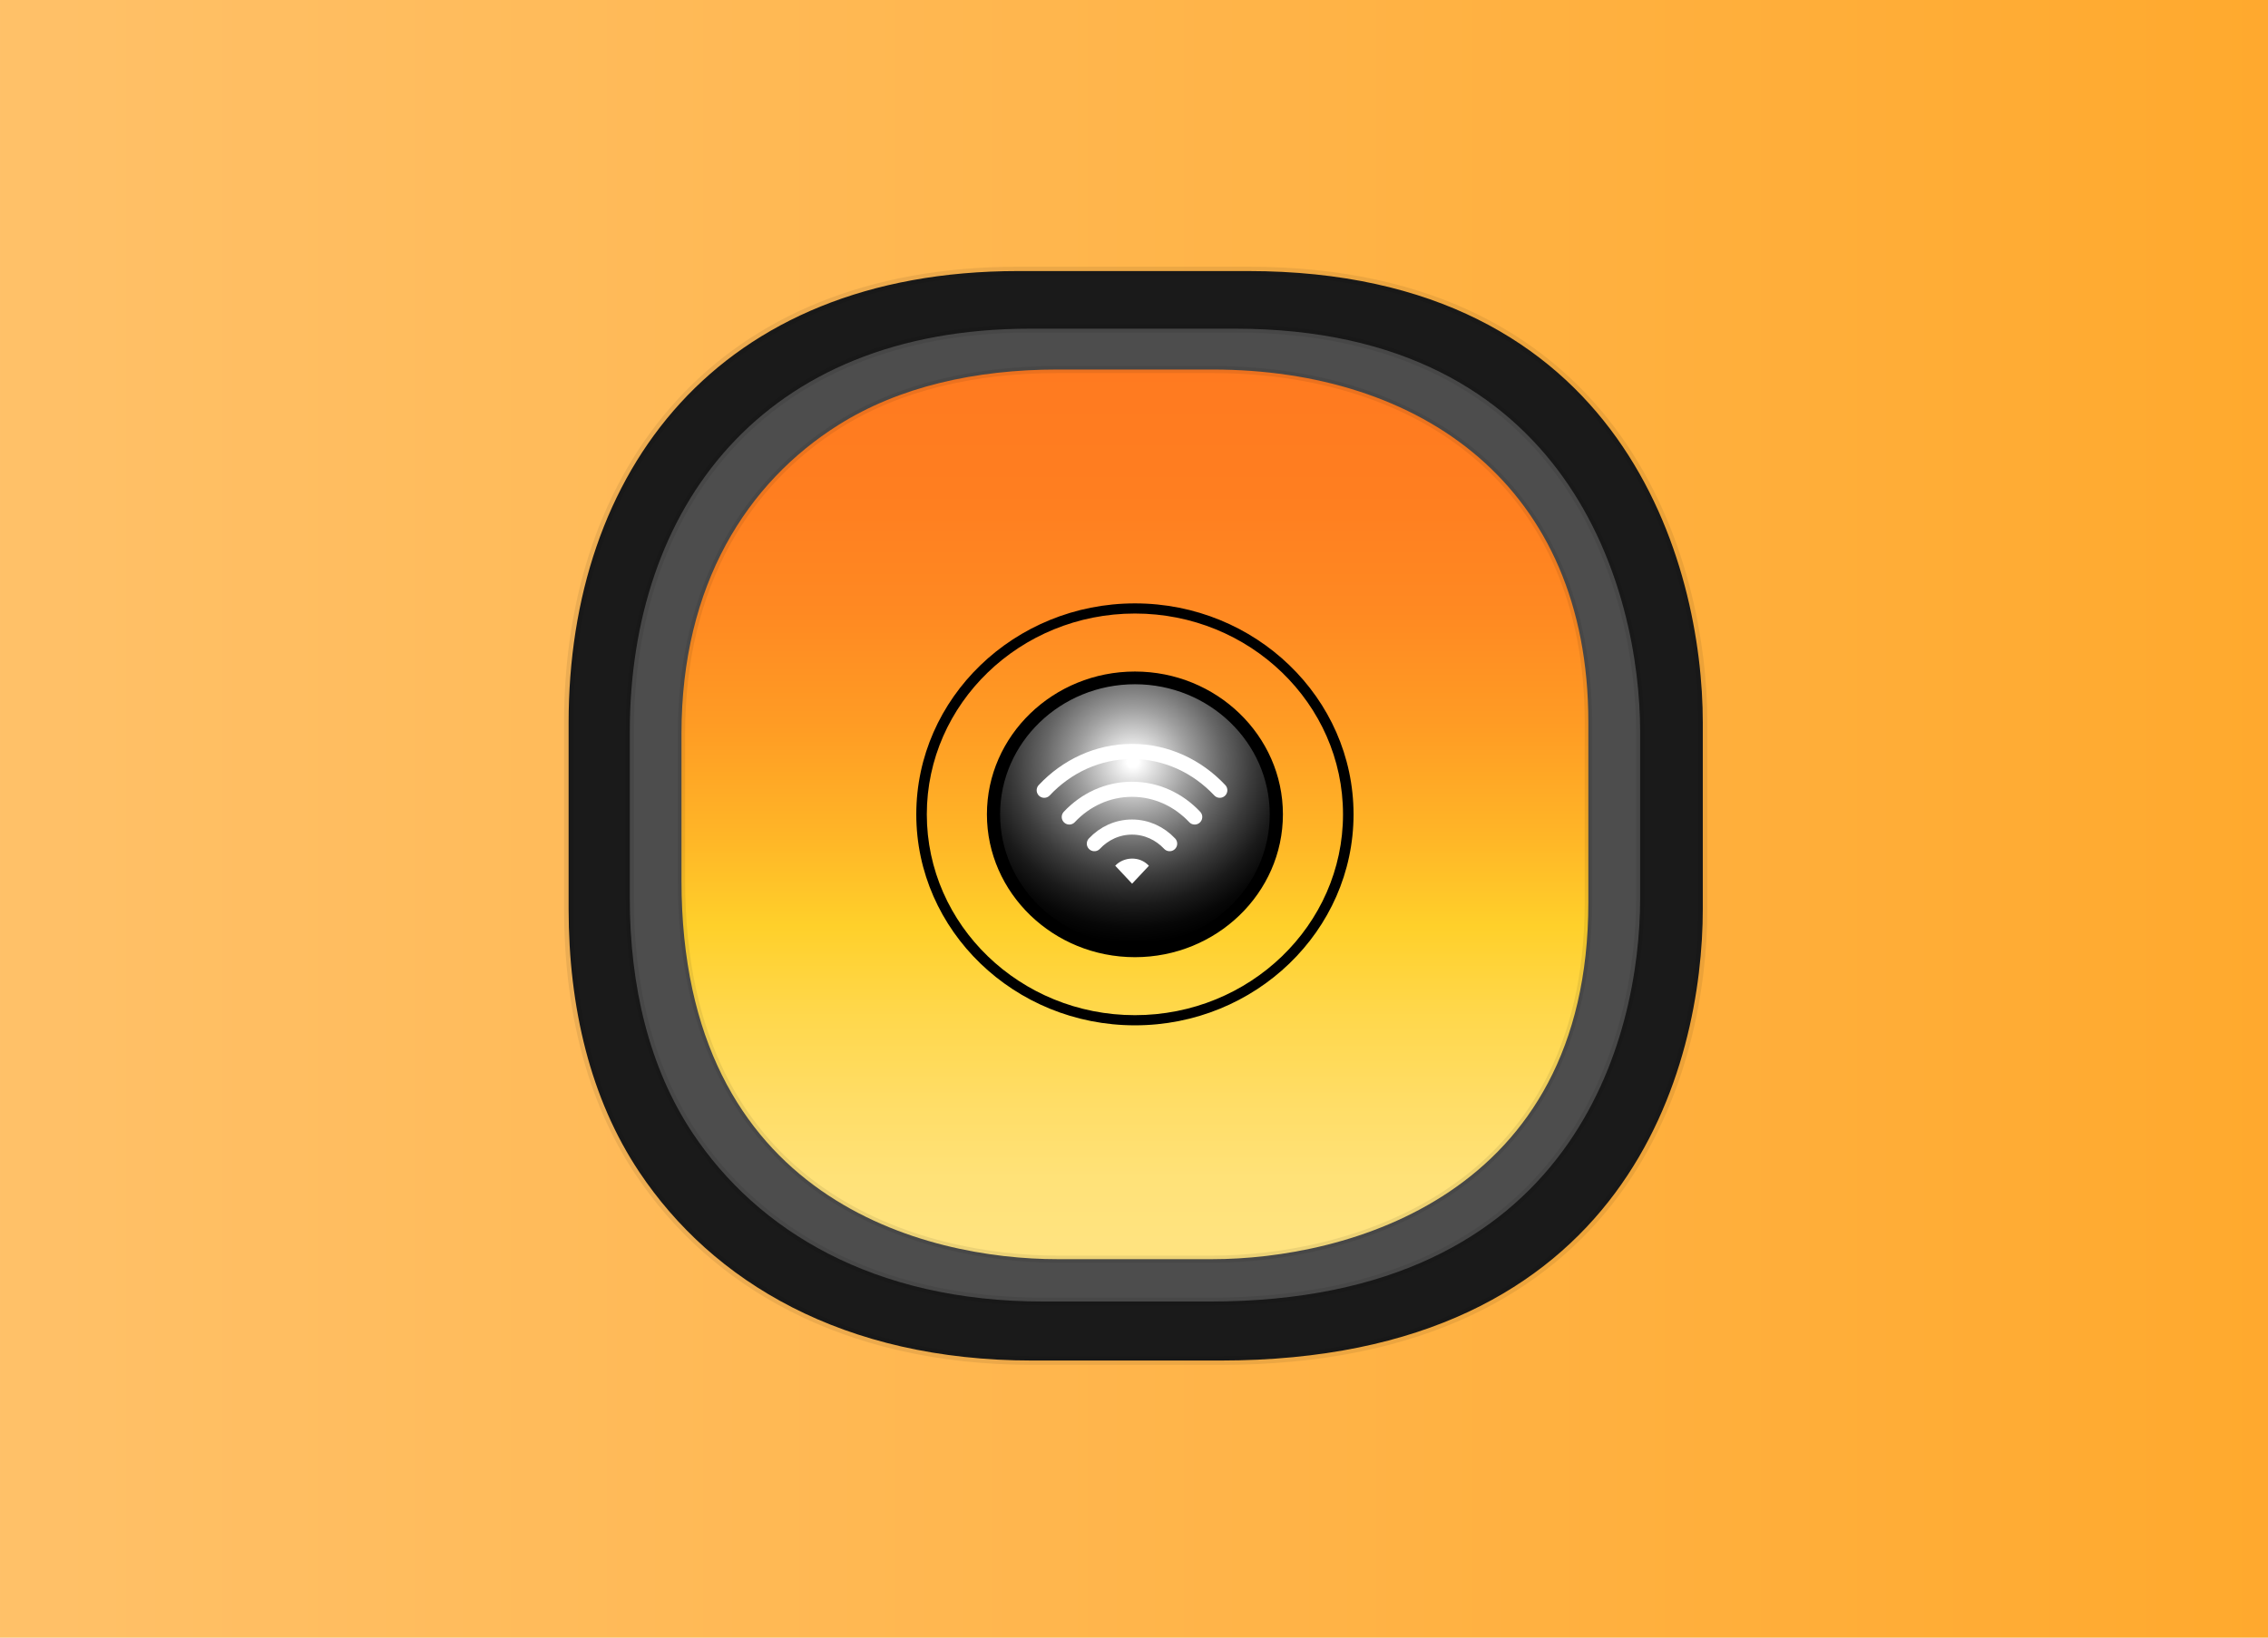
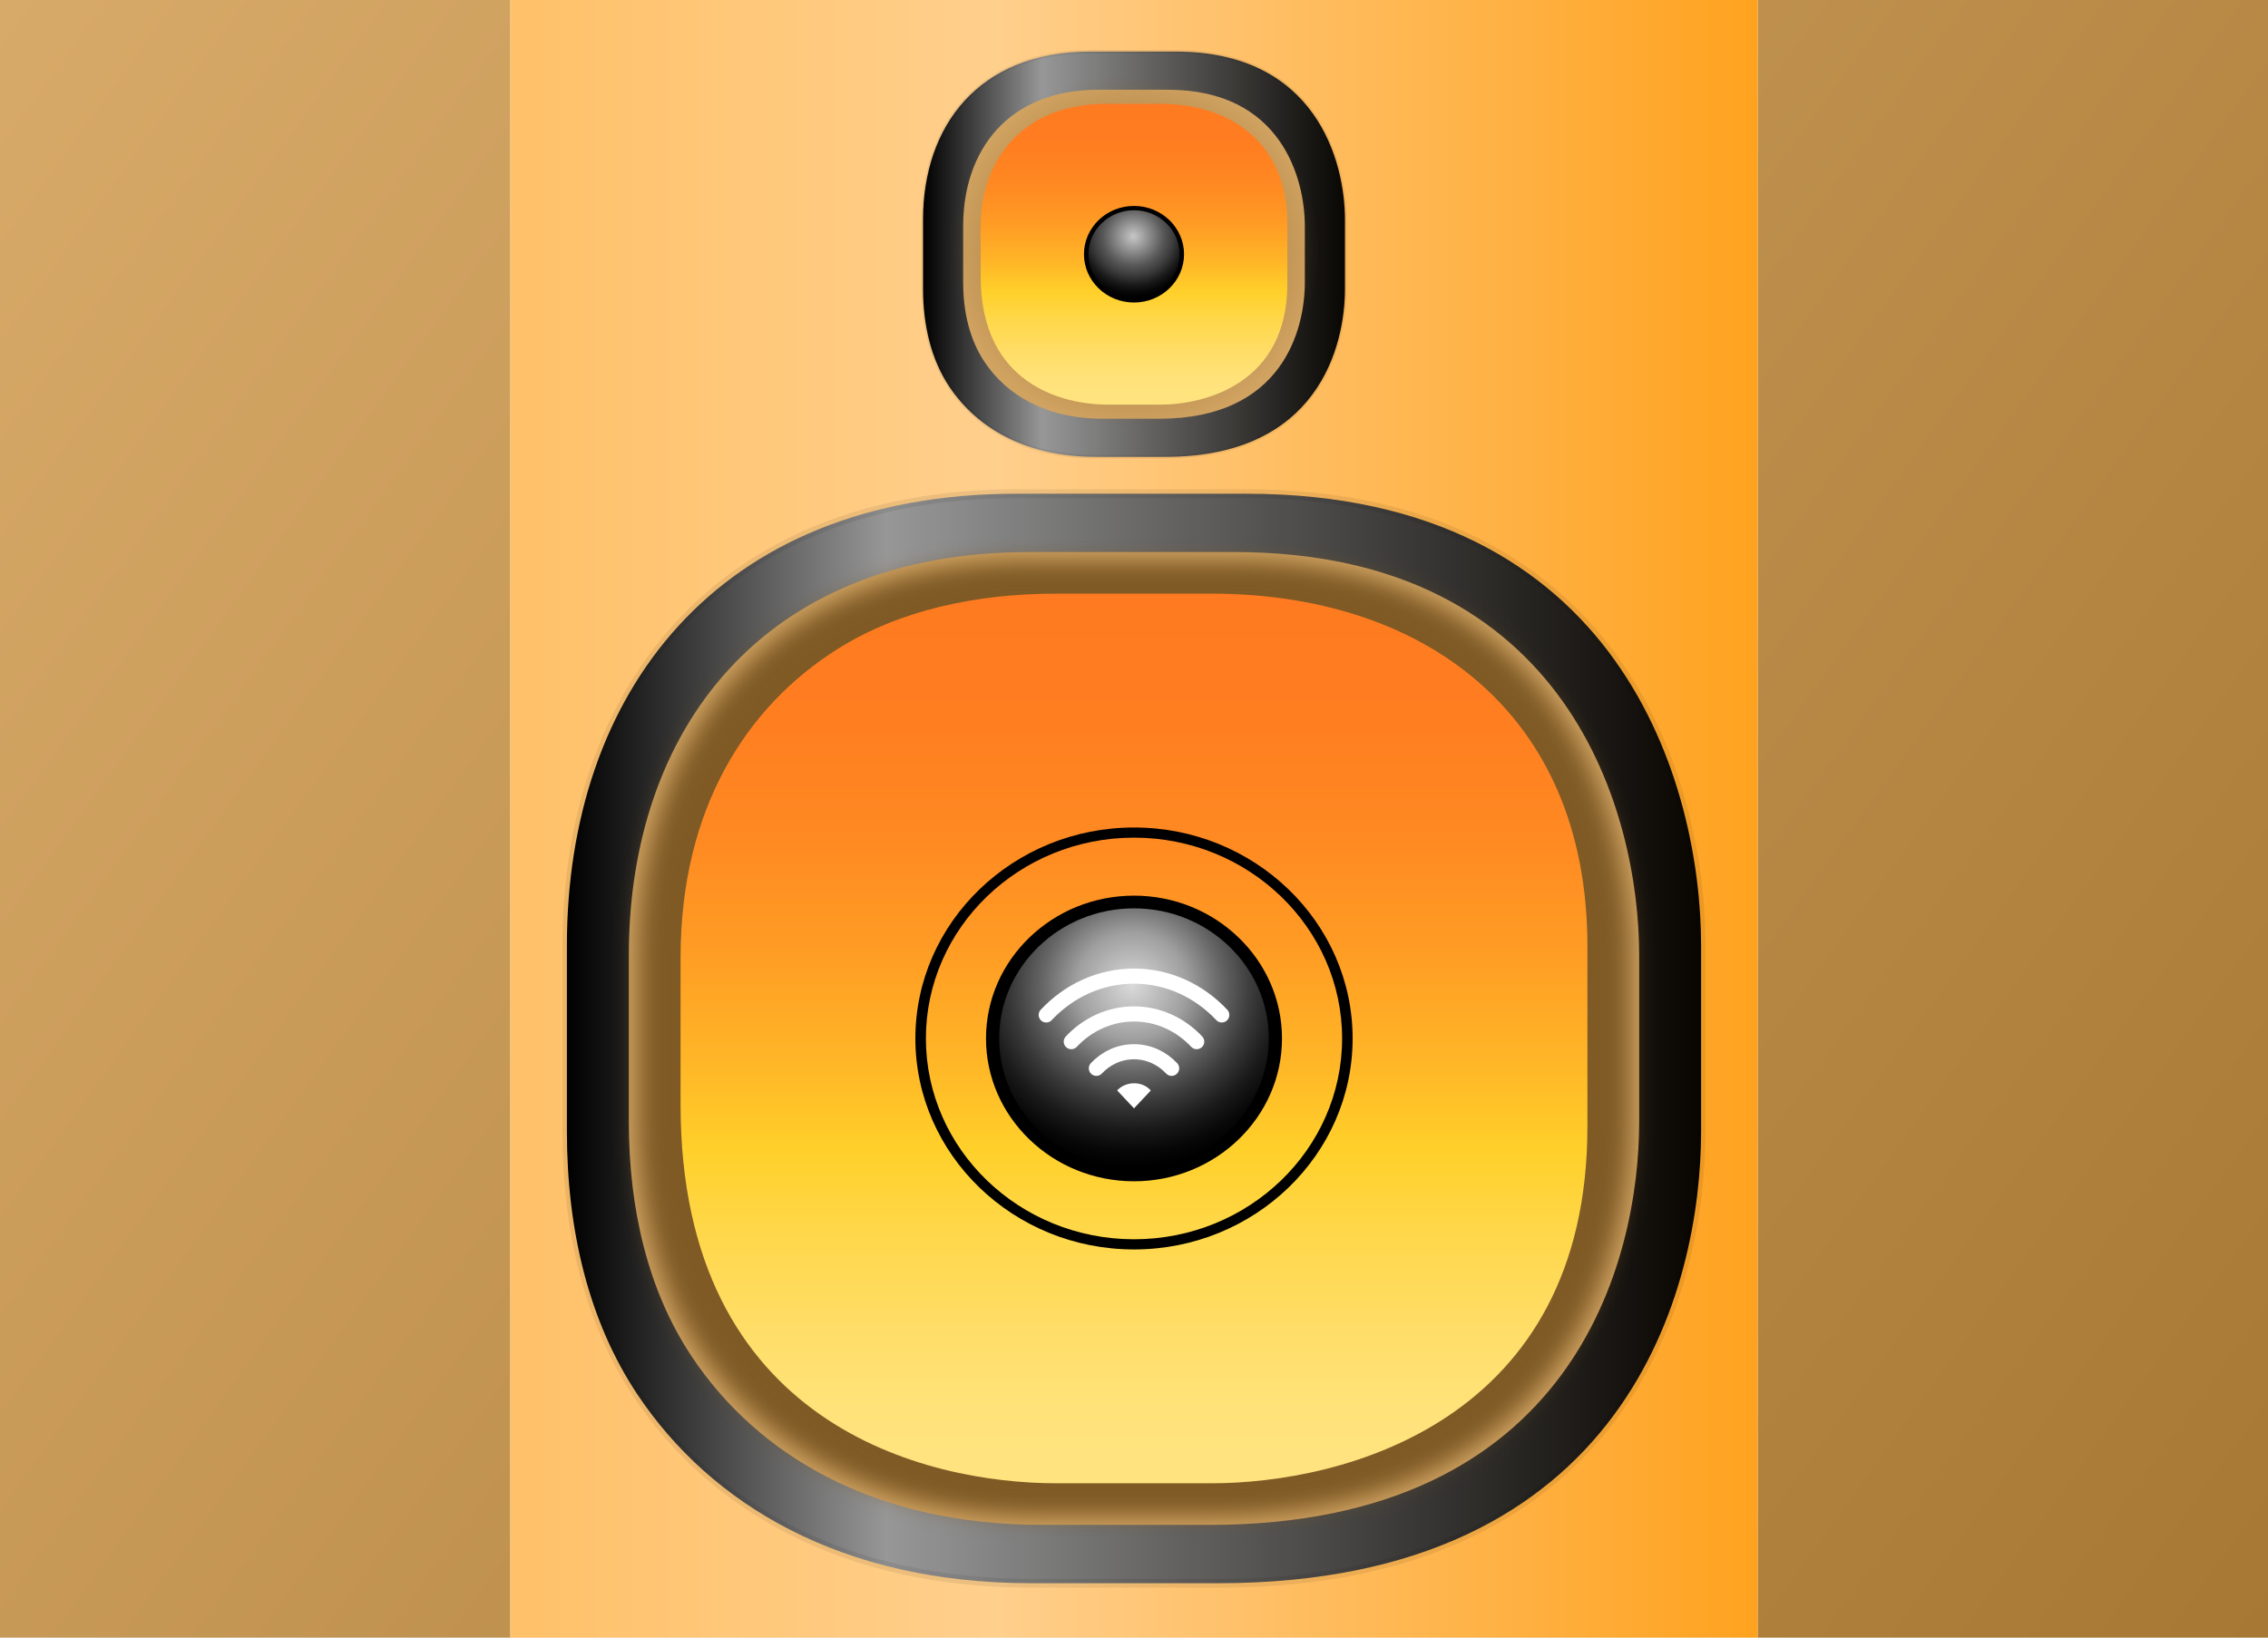
- <svg xmlns="http://www.w3.org/2000/svg" width="324px" height="234px" viewBox="0 0 324 234" version="1.1">
-   <defs>
+ <svg xmlns="http://www.w3.org/2000/svg" xmlns:xlink="http://www.w3.org/1999/xlink" width="324px" height="234px" viewBox="0 0 324 234" version="1.1" id="svg76">
+   <defs id="defs49">
+     <radialGradient gradientTransform="matrix(26.8165,0,0,25.88528,161.7063,139.4928)" r="1" fy="0" fx="0" cy="0" cx="0" gradientUnits="userSpaceOnUse" id="radialGradient1029">
+       <stop id="stop1015" style="stop-color:#c7c7c7;stop-opacity:1" offset="0" />
+       <stop id="stop1017" style="stop-color:#828282;stop-opacity:1" offset="0.295" />
+       <stop id="stop1019" style="stop-color:#585858;stop-opacity:1" offset="0.476" />
+       <stop id="stop1021" style="stop-color:rgb(22.745%,22.745%,22.745%);stop-opacity:1;" offset="0.642" />
+       <stop id="stop1023" style="stop-color:rgb(10.196%,10.196%,10.196%);stop-opacity:1;" offset="0.79" />
+       <stop id="stop1025" style="stop-color:rgb(2.745%,2.745%,2.745%);stop-opacity:1;" offset="0.914" />
+       <stop id="stop1027" style="stop-color:rgb(0%,0%,0%);stop-opacity:1;" offset="1" />
+     </radialGradient>
+     <linearGradient id="linearGradient995">
+       <stop style="stop-color:#7f5a25;stop-opacity:1;" offset="0" id="stop991" />
+       <stop style="stop-color:#7f5a25;stop-opacity:0;" offset="1" id="stop993" />
+     </linearGradient>
+     <linearGradient id="linearGradient966">
+       <stop style="stop-color:#a77833;stop-opacity:1" offset="0" id="stop962" />
+       <stop style="stop-color:#d8aa69;stop-opacity:1" offset="1" id="stop964" />
+     </linearGradient>
+     <linearGradient id="linearGradient892">
+       <stop style="stop-color:#000000;stop-opacity:1;" offset="0" id="stop888" />
+       <stop id="stop896" offset="0.282" style="stop-color:#979797;stop-opacity:1" />
+       <stop style="stop-color:#000000;stop-opacity:0.964" offset="1" id="stop890" />
+     </linearGradient>
+     <linearGradient id="linearGradient872">
+       <stop style="stop-color:#ffc169;stop-opacity:1;" offset="0" id="stop868" />
+       <stop id="stop876" offset="0.39" style="stop-color:#ffcf8c;stop-opacity:1" />
+       <stop style="stop-color:#ffa21f;stop-opacity:1" offset="1" id="stop870" />
+     </linearGradient>
+     <radialGradient gradientTransform="matrix(26.8165,0,0,25.88528,161.8371,108.8561)" r="1" fy="0" fx="0" cy="0" cx="0" gradientUnits="userSpaceOnUse" id="radialGradient1657">
+       <stop id="stop1643" style="stop-color:#353535;stop-opacity:1" offset="0" />
+       <stop id="stop1645" style="stop-color:rgb(62.353%,62.353%,62.353%);stop-opacity:1;" offset="0.295" />
+       <stop id="stop1647" style="stop-color:rgb(40%,40%,40%);stop-opacity:1;" offset="0.476" />
+       <stop id="stop1655" style="stop-color:rgb(0%,0%,0%);stop-opacity:1;" offset="1" />
+     </radialGradient>
+     <linearGradient gradientTransform="matrix(1.8,0,0,1.8,0,0)" y2="64.762" x2="181.728" y1="64.762" x1="-1.455" gradientUnits="userSpaceOnUse" id="linearGradient933">
+       <stop id="stop929" style="stop-color:#a47a3c;stop-opacity:1" offset="0" />
+       <stop id="stop931" style="stop-color:#c08939;stop-opacity:1" offset="1" />
+     </linearGradient>
    <linearGradient id="linear0" gradientUnits="userSpaceOnUse" x1="-1.455" y1="64.762" x2="181.728" y2="64.762" gradientTransform="matrix(1.8,0,0,1.8,0,0)">
-       <stop offset="0" style="stop-color:rgb(100%,75.686%,41.176%);stop-opacity:1;" />
-       <stop offset="1" style="stop-color:rgb(100%,66.275%,17.647%);stop-opacity:1;" />
+       <stop offset="0" style="stop-color:#ffc169;stop-opacity:1" id="stop2" />
+       <stop id="stop874" style="stop-color:#fdf6ea;stop-opacity:1" offset="0.295" />
+       <stop offset="1" style="stop-color:#e69622;stop-opacity:1" id="stop4" />
    </linearGradient>
-     <linearGradient id="linear1" gradientUnits="userSpaceOnUse" x1="5.668" y1="23.49" x2="42.454" y2="23.49" gradientTransform="matrix(0.000000000000000061,1,-1,0.000000000000000061,-25.56384,5.009911)">
-       <stop offset="0" style="stop-color:rgb(100%,47.843%,12.549%);stop-opacity:1;" />
-       <stop offset="0.142" style="stop-color:rgb(100%,49.412%,12.549%);stop-opacity:1;" />
-       <stop offset="0.274" style="stop-color:rgb(100%,53.725%,13.333%);stop-opacity:1;" />
-       <stop offset="0.402" style="stop-color:rgb(100%,61.176%,14.118%);stop-opacity:1;" />
-       <stop offset="0.527" style="stop-color:rgb(100%,71.373%,15.294%);stop-opacity:1;" />
-       <stop offset="0.624" style="stop-color:rgb(100%,81.569%,16.471%);stop-opacity:1;" />
-       <stop offset="0.714" style="stop-color:rgb(100%,84.314%,28.627%);stop-opacity:1;" />
-       <stop offset="0.819" style="stop-color:rgb(100%,86.667%,40%);stop-opacity:1;" />
-       <stop offset="0.91" style="stop-color:rgb(100%,88.627%,47.451%);stop-opacity:1;" />
-       <stop offset="0.976" style="stop-color:rgb(100%,89.02%,49.804%);stop-opacity:1;" />
-       <stop offset="1" style="stop-color:rgb(100%,89.02%,49.804%);stop-opacity:1;" />
+     <linearGradient id="linear1" gradientUnits="userSpaceOnUse" x1="5.668" y1="23.49" x2="42.454" y2="23.49" gradientTransform="matrix(0,3.483257,-3.56988,0,245.8571,63.19005)">
+       <stop offset="0" style="stop-color:rgb(100%,47.843%,12.549%);stop-opacity:1;" id="stop7" />
+       <stop offset="0.142" style="stop-color:rgb(100%,49.412%,12.549%);stop-opacity:1;" id="stop9" />
+       <stop offset="0.274" style="stop-color:rgb(100%,53.725%,13.333%);stop-opacity:1;" id="stop11" />
+       <stop offset="0.402" style="stop-color:rgb(100%,61.176%,14.118%);stop-opacity:1;" id="stop13" />
+       <stop offset="0.527" style="stop-color:rgb(100%,71.373%,15.294%);stop-opacity:1;" id="stop15" />
+       <stop offset="0.624" style="stop-color:rgb(100%,81.569%,16.471%);stop-opacity:1;" id="stop17" />
+       <stop offset="0.714" style="stop-color:rgb(100%,84.314%,28.627%);stop-opacity:1;" id="stop19" />
+       <stop offset="0.819" style="stop-color:rgb(100%,86.667%,40%);stop-opacity:1;" id="stop21" />
+       <stop offset="0.91" style="stop-color:rgb(100%,88.627%,47.451%);stop-opacity:1;" id="stop23" />
+       <stop offset="0.976" style="stop-color:rgb(100%,89.02%,49.804%);stop-opacity:1;" id="stop25" />
+       <stop offset="1" style="stop-color:rgb(100%,89.02%,49.804%);stop-opacity:1;" id="stop27" />
    </linearGradient>
-     <radialGradient id="radial0" gradientUnits="userSpaceOnUse" cx="0" cy="0" fx="0" fy="0" r="1" gradientTransform="matrix(26.8165,0,0,25.88528,161.8371,108.8561)">
-       <stop offset="0" style="stop-color:rgb(100%,100%,100%);stop-opacity:1;" />
-       <stop offset="0.031" style="stop-color:rgb(100%,100%,100%);stop-opacity:1;" />
-       <stop offset="0.105" style="stop-color:rgb(89.02%,89.02%,89.02%);stop-opacity:1;" />
-       <stop offset="0.295" style="stop-color:rgb(62.353%,62.353%,62.353%);stop-opacity:1;" />
-       <stop offset="0.476" style="stop-color:rgb(40%,40%,40%);stop-opacity:1;" />
-       <stop offset="0.642" style="stop-color:rgb(22.745%,22.745%,22.745%);stop-opacity:1;" />
-       <stop offset="0.79" style="stop-color:rgb(10.196%,10.196%,10.196%);stop-opacity:1;" />
-       <stop offset="0.914" style="stop-color:rgb(2.745%,2.745%,2.745%);stop-opacity:1;" />
-       <stop offset="1" style="stop-color:rgb(0%,0%,0%);stop-opacity:1;" />
+     <radialGradient id="radial0" gradientUnits="userSpaceOnUse" cx="0" cy="0" fx="0" fy="0" r="1" gradientTransform="matrix(26.8165,0,0,25.88528,161.7063,140.8821)">
+       <stop offset="0" style="stop-color:#d9d9d9;stop-opacity:1" id="stop30" />
+       <stop offset="0.295" style="stop-color:rgb(62.353%,62.353%,62.353%);stop-opacity:1;" id="stop36" />
+       <stop offset="0.476" style="stop-color:rgb(40%,40%,40%);stop-opacity:1;" id="stop38" />
+       <stop offset="0.642" style="stop-color:rgb(22.745%,22.745%,22.745%);stop-opacity:1;" id="stop40" />
+       <stop offset="0.79" style="stop-color:rgb(10.196%,10.196%,10.196%);stop-opacity:1;" id="stop42" />
+       <stop offset="0.914" style="stop-color:rgb(2.745%,2.745%,2.745%);stop-opacity:1;" id="stop44" />
+       <stop offset="1" style="stop-color:rgb(0%,0%,0%);stop-opacity:1;" id="stop46" />
    </radialGradient>
+     <linearGradient xlink:href="#linearGradient872" id="linearGradient874" x1="72.9" y1="117" x2="251.1" y2="117" gradientUnits="userSpaceOnUse" />
+     <linearGradient xlink:href="#linearGradient892" id="linearGradient894" x1="-62.886" y1="73.051" x2="-20.098" y2="73.051" gradientUnits="userSpaceOnUse" gradientTransform="matrix(3.786738,0,0,3.627534,319.1189,-116.6047)" />
+     <filter style="color-interpolation-filters:sRGB" id="filter934" x="-0.028" width="1.055" y="-0.028" height="1.055">
+       <feGaussianBlur stdDeviation="0.44" id="feGaussianBlur936" />
+     </filter>
+     <linearGradient xlink:href="#linearGradient966" id="linearGradient968" x1="324" y1="234" x2="0" y2="0" gradientUnits="userSpaceOnUse" />
+     <linearGradient xlink:href="#linearGradient892" id="linearGradient901" gradientUnits="userSpaceOnUse" gradientTransform="matrix(1.408587,0,0,1.349366,220.4449,-62.24532)" x1="-62.886" y1="73.051" x2="-20.098" y2="73.051" />
+     <linearGradient xlink:href="#linear1" id="linearGradient903" gradientUnits="userSpaceOnUse" gradientTransform="matrix(0,1.177908,-1.2072,0,190.3573,7.985465)" x1="5.668" y1="23.49" x2="42.454" y2="23.49" />
+     <radialGradient xlink:href="#radialGradient1029" id="radialGradient905" gradientUnits="userSpaceOnUse" gradientTransform="matrix(9.068341,0,0,8.753437,161.9007,33.7882)" cx="0" cy="0" fx="0" fy="0" r="1" />
+     <radialGradient xlink:href="#linearGradient995" id="radialGradient997" cx="-41.52" cy="73.023" fx="-41.52" fy="73.023" r="19.211" gradientTransform="matrix(1.380415,0,0,1.329438,219.3152,-61.18329)" gradientUnits="userSpaceOnUse" />
+     <linearGradient xlink:href="#linear1" id="linearGradient1033" gradientUnits="userSpaceOnUse" gradientTransform="matrix(0,3.483257,-3.56988,0,245.8571,64.57935)" x1="5.668" y1="23.49" x2="42.454" y2="23.49" />
  </defs>
  <g id="surface1">
-     <rect x="0" y="0" width="324" height="234" style="fill:url(#linear0);stroke:none;" />
-     <path style="fill:none;stroke-width:1.022;stroke-linecap:butt;stroke-linejoin:miter;stroke:rgb(100%,100%,100%);stroke-opacity:1;stroke-miterlimit:4;" d="M -0.944 -1.083 L 181.217 -1.083 L 181.217 130.605 L -0.944 130.605 Z M -0.944 -1.083 " transform="matrix(1.8,0,0,1.8,0,0)" />
-     <path style="fill-rule:nonzero;fill:rgb(10.196%,10.196%,10.196%);fill-opacity:1;stroke-width:0.343;stroke-linecap:square;stroke-linejoin:bevel;stroke:rgb(0%,0%,0%);stroke-opacity:0.078;stroke-miterlimit:4;" d="M -45.925 51.593 L -37.253 51.593 C -23.054 51.593 -20.098 63.171 -20.098 69.384 L -20.098 76.717 C -20.098 82.853 -22.858 94.509 -38.307 94.509 L -45.381 94.509 C -52.546 94.509 -57.462 91.392 -60.219 87.084 C -62.062 84.205 -62.886 80.592 -62.886 76.717 L -62.886 69.384 C -62.886 59.528 -57.301 51.593 -45.925 51.593 Z M -45.925 51.593 " transform="matrix(3.786738,0,0,3.627534,319.3631,-148.4237)" />
-     <path style="fill-rule:nonzero;fill:rgb(30.196%,30.196%,30.196%);fill-opacity:1;stroke-width:0.306;stroke-linecap:square;stroke-linejoin:bevel;stroke:rgb(0%,0%,0%);stroke-opacity:0.078;stroke-miterlimit:4;" d="M -45.47 53.863 L -37.745 53.863 C -25.097 53.863 -22.462 64.201 -22.462 69.749 L -22.462 76.297 C -22.462 81.775 -24.921 92.184 -38.683 92.184 L -44.986 92.184 C -51.369 92.184 -55.748 89.4 -58.204 85.553 C -59.845 82.982 -60.578 79.756 -60.578 76.297 L -60.578 69.749 C -60.578 60.948 -55.604 53.863 -45.47 53.863 Z M -45.47 53.863 " transform="matrix(3.786738,0,0,3.627534,319.3631,-148.4237)" />
-     <path style="fill-rule:nonzero;fill:url(#linear1);stroke-width:0.291;stroke-linecap:square;stroke-linejoin:bevel;stroke:rgb(0%,0%,0%);stroke-opacity:0.078;stroke-miterlimit:4;" d="M -30.909 25.289 L -30.909 32.686 C -30.909 44.796 -40.7 47.318 -45.954 47.318 L -52.154 47.318 C -57.342 47.318 -67.199 44.963 -67.199 31.787 L -67.199 25.753 C -67.199 19.642 -64.563 15.449 -60.92 13.098 C -58.486 11.525 -55.43 10.823 -52.154 10.823 L -45.954 10.823 C -37.619 10.823 -30.909 15.586 -30.909 25.289 Z M -30.909 25.289 " transform="matrix(3.56988,0,0,3.483257,337.2477,15.10448)" />
-     <path style=" stroke:none;fill-rule:nonzero;fill:url(#radial0);" d="M 141.93 116.363 C 141.93 127.133 150.977 135.863 162.133 135.863 C 173.289 135.863 182.332 127.133 182.332 116.363 C 182.332 105.594 173.289 96.863 162.133 96.863 C 150.977 96.863 141.93 105.594 141.93 116.363 " />
-     <path style=" stroke:none;fill-rule:nonzero;fill:rgb(0%,0%,0%);fill-opacity:1;" d="M 162.133 97.773 C 151.512 97.773 142.871 106.113 142.871 116.363 C 142.871 126.617 151.512 134.957 162.133 134.957 C 172.75 134.957 181.391 126.617 181.391 116.363 C 181.391 106.113 172.75 97.773 162.133 97.773 M 162.133 136.773 C 150.473 136.773 140.988 127.617 140.988 116.363 C 140.988 105.113 150.473 95.957 162.133 95.957 C 173.789 95.957 183.273 105.113 183.273 116.363 C 183.273 127.617 173.789 136.773 162.133 136.773 " />
-     <path style=" stroke:none;fill-rule:nonzero;fill:rgb(0%,0%,0%);fill-opacity:1;" d="M 162.133 87.668 C 145.738 87.668 132.402 100.539 132.402 116.363 C 132.402 132.188 145.738 145.059 162.133 145.059 C 178.523 145.059 191.859 132.188 191.859 116.363 C 191.859 100.543 178.523 87.668 162.133 87.668 M 162.133 146.512 C 144.91 146.512 130.898 132.988 130.898 116.363 C 130.898 99.742 144.91 86.219 162.133 86.219 C 179.352 86.219 193.363 99.742 193.363 116.363 C 193.363 132.988 179.352 146.512 162.133 146.512 " />
-     <path style="fill:none;stroke-width:1.2;stroke-linecap:round;stroke-linejoin:miter;stroke:rgb(100%,100%,100%);stroke-opacity:1;stroke-miterlimit:4;" d="M 82.875 62.734 C 84.659 60.833 87.125 59.655 89.842 59.655 C 92.559 59.655 95.024 60.833 96.808 62.734 " transform="matrix(1.8,0,0,1.8,0,0)" />
-     <path style="fill:none;stroke-width:1.2;stroke-linecap:round;stroke-linejoin:miter;stroke:rgb(100%,100%,100%);stroke-opacity:1;stroke-miterlimit:4;" d="M 84.865 64.855 C 86.139 63.496 87.899 62.656 89.842 62.656 C 91.782 62.656 93.542 63.496 94.818 64.855 " transform="matrix(1.8,0,0,1.8,0,0)" />
-     <path style="fill:none;stroke-width:1.2;stroke-linecap:round;stroke-linejoin:miter;stroke:rgb(100%,100%,100%);stroke-opacity:1;stroke-miterlimit:4;" d="M 86.855 66.973 C 87.619 66.159 88.674 65.655 89.842 65.655 C 91.007 65.655 92.064 66.159 92.828 66.973 " transform="matrix(1.8,0,0,1.8,0,0)" />
-     <path style=" stroke:none;fill-rule:evenodd;fill:rgb(100%,100%,100%);fill-opacity:1;" d="M 159.316 123.703 L 161.727 126.273 L 164.133 123.707 C 164.133 123.707 164.109 123.695 164.098 123.68 C 162.777 122.273 160.512 122.43 159.316 123.703 " />
+     <path style="fill:url(#linearGradient968);stroke:none;fill-opacity:1" d="M 0 0 L 0 234 L 72.9 234 L 72.9 0 L 0 0 z M 251.1 0 L 251.1 234 L 324 234 L 324 0 L 251.1 0 z " id="path918" />
+     <path style="fill:url(#linearGradient874);stroke:none;fill-opacity:1" d="M 72.9 0 L 72.9 234 L 251.1 234 L 251.1 0 L 72.9 0 z " id="path916" />
+     <path id="path877" d="m 155.756,7.372 h 12.216 c 20,0 24.164,15.623 24.164,24.007 v 9.895 c 0,8.279 -3.888,24.007 -25.649,24.007 h -9.965 c -10.091,0 -17.017,-4.205 -20.901,-10.019 -2.595,-3.885 -3.756,-8.76 -3.756,-13.988 v -9.895 c 0,-13.3 7.867,-24.007 23.891,-24.007 z m 0,0" style="fill:url(#linearGradient901);fill-opacity:1;fill-rule:nonzero;stroke:#000000;stroke-width:0.472;stroke-linecap:square;stroke-linejoin:bevel;stroke-miterlimit:4;stroke-dasharray:none;stroke-opacity:0.078" />
+     <path style="fill:url(#linearGradient894);fill-opacity:1;fill-rule:nonzero;stroke:#000000;stroke-width:1.27;stroke-linecap:square;stroke-linejoin:bevel;stroke-miterlimit:4;stroke-dasharray:none;stroke-opacity:0.078" d="m 145.213,70.549 h 32.84 c 53.766,0 64.961,42 64.961,64.539 v 26.602 c 0,22.258 -10.453,64.539 -68.953,64.539 h -26.789 c -27.129,0 -45.746,-11.305 -56.187,-26.934 C 84.107,188.85 80.986,175.745 80.986,161.69 v -26.602 c 0,-35.754 21.148,-64.539 64.227,-64.539 z m 0,0" id="path55" />
+     <path style="fill:#d1a361;fill-opacity:1;fill-rule:nonzero;stroke:none;stroke-width:1.132;stroke-linecap:square;stroke-linejoin:bevel;stroke-miterlimit:4;stroke-opacity:0.078" d="m 147.043,78.883 h 29.254 c 47.895,0 57.871,37.504 57.871,57.629 v 23.754 c 0,19.871 -9.312,57.629 -61.426,57.629 H 148.875 c -24.168,0 -40.75,-10.098 -50.051,-24.055 -6.215,-9.324 -8.992,-21.027 -8.992,-33.574 v -23.754 c 0,-31.926 18.836,-57.629 57.211,-57.629 z m 0,0" id="path57" />
+     <path id="path1137" transform="matrix(3.711003,0,0,3.554983,316.0818,-111.2072)" d="m -45.47,53.863 h 7.725 c 12.648,0 15.283,10.339 15.283,15.887 v 6.548 c 0,5.478 -2.459,15.887 -16.221,15.887 h -6.303 c -6.382,0 -10.761,-2.784 -13.217,-6.631 -1.641,-2.57 -2.375,-5.797 -2.375,-9.255 v -6.548 c 0,-8.801 4.974,-15.887 15.108,-15.887 z m 0,0" style="fill:#7f5a25;fill-opacity:1;fill-rule:nonzero;stroke:#000000;stroke-width:0.306;stroke-linecap:square;stroke-linejoin:bevel;stroke-miterlimit:4;stroke-opacity:0.078;filter:url(#filter934)" />
+     <path style="fill:url(#linearGradient1033);fill-rule:nonzero;stroke:none;stroke-width:1.026;stroke-linecap:square;stroke-linejoin:bevel;stroke-miterlimit:4;stroke-opacity:0.078" d="m 226.775,135.215 v 25.766 c 0,42.184 -34.953,50.969 -53.707,50.969 h -22.137 c -18.52,0 -53.707,-8.203 -53.707,-54.098 v -21.02 c 0,-21.285 9.41,-35.891 22.414,-44.082 8.691,-5.477 19.602,-7.922 31.293,-7.922 h 22.137 c 29.754,0 53.707,16.59 53.707,50.387 z m 0,0" id="path59" />
+     <path style="fill:url(#radial0);fill-rule:nonzero;stroke:none" d="m 141.799,148.389 c 0,10.77 9.047,19.5 20.203,19.5 11.156,0 20.199,-8.73 20.199,-19.5 0,-10.77 -9.043,-19.5 -20.199,-19.5 -11.156,0 -20.203,8.73 -20.203,19.5" id="path61" />
+     <path style="fill:#000000;fill-opacity:1;fill-rule:nonzero;stroke:none" d="m 162.002,129.797 c -10.621,0 -19.262,8.34 -19.262,18.59 0,10.254 8.641,18.594 19.262,18.594 10.617,0 19.258,-8.34 19.258,-18.594 0,-10.25 -8.641,-18.59 -19.258,-18.59 m 0,39 c -11.66,0 -21.145,-9.156 -21.145,-20.41 0,-11.25 9.484,-20.406 21.145,-20.406 11.656,0 21.141,9.156 21.141,20.406 0,11.254 -9.484,20.41 -21.141,20.41" id="path63" />
+     <path style="fill:#000000;fill-opacity:1;fill-rule:nonzero;stroke:none" d="m 162.002,119.692 c -16.395,0 -29.73,12.871 -29.73,28.695 0,15.824 13.336,28.695 29.73,28.695 16.391,0 29.727,-12.871 29.727,-28.695 0,-15.82 -13.336,-28.695 -29.727,-28.695 m 0,58.844 c -17.223,0 -31.234,-13.523 -31.234,-30.148 0,-16.621 14.012,-30.145 31.234,-30.145 17.219,0 31.23,13.523 31.23,30.145 0,16.625 -14.012,30.148 -31.23,30.148" id="path65" />
+     <g id="g942" transform="translate(0,32.10312)">
+       <path id="path67" d="m 149.461,112.922 c 3.211,-3.422 7.648,-5.543 12.539,-5.543 4.891,0 9.328,2.121 12.539,5.543" style="fill:none;stroke:#ffffff;stroke-width:2.16;stroke-linecap:round;stroke-linejoin:miter;stroke-miterlimit:4;stroke-opacity:1" />
+       <path id="path69" d="m 153.043,116.738 c 2.293,-2.445 5.461,-3.957 8.957,-3.957 3.492,0 6.66,1.512 8.957,3.957" style="fill:none;stroke:#ffffff;stroke-width:2.16;stroke-linecap:round;stroke-linejoin:miter;stroke-miterlimit:4;stroke-opacity:1" />
+       <path id="path71" d="m 156.625,120.551 c 1.375,-1.465 3.273,-2.371 5.375,-2.371 2.098,0 4,0.906 5.375,2.371" style="fill:none;stroke:#ffffff;stroke-width:2.16;stroke-linecap:round;stroke-linejoin:miter;stroke-miterlimit:4;stroke-opacity:1" />
+       <path id="path73" d="m 159.592,123.703 2.41,2.57 2.406,-2.566 c 0,0 -0.023,-0.012 -0.035,-0.027 -1.32,-1.406 -3.586,-1.25 -4.781,0.023" style="fill:#ffffff;fill-opacity:1;fill-rule:evenodd;stroke:none" />
+     </g>
+     <path id="path879" d="m 156.942,12.823 h 9.893 c 16.196,0 19.57,12.682 19.57,19.488 v 8.033 c 0,6.72 -3.149,19.488 -20.772,19.488 h -8.071 c -8.173,0 -13.78,-3.415 -16.925,-8.134 -2.102,-3.153 -3.041,-7.111 -3.041,-11.354 v -8.033 c 0,-10.796 6.37,-19.488 19.347,-19.488 z m 0,0" style="fill:#d1a361;fill-opacity:1;fill-rule:nonzero;stroke:none;stroke-width:0.383;stroke-linecap:square;stroke-linejoin:bevel;stroke-miterlimit:4;stroke-opacity:0.078" />
+     <path style="fill:url(#radialGradient997);fill-opacity:1;fill-rule:nonzero;stroke:none;stroke-width:0.413;stroke-linecap:square;stroke-linejoin:bevel;stroke-miterlimit:4;stroke-opacity:0.078" d="m 156.548,10.559 h 10.664 c 17.459,0 21.096,13.672 21.096,21.008 v 8.659 c 0,7.244 -3.395,21.008 -22.392,21.008 h -8.701 c -8.81,0 -14.855,-3.681 -18.245,-8.769 -2.266,-3.399 -3.278,-7.665 -3.278,-12.239 v -8.659 c 0,-11.638 6.866,-21.008 20.856,-21.008 z m 0,0" id="path881" />
+     <path id="path883" d="m 183.905,31.872 v 8.713 c 0,14.265 -11.82,17.236 -18.162,17.236 h -7.486 c -6.263,0 -18.162,-2.774 -18.162,-18.294 v -7.108 c 0,-7.198 3.182,-12.137 7.58,-14.907 2.939,-1.852 6.629,-2.679 10.582,-2.679 h 7.486 c 10.062,0 18.162,5.61 18.162,17.039 z m 0,0" style="fill:url(#linearGradient903);fill-rule:nonzero;stroke:none;stroke-width:0.347;stroke-linecap:square;stroke-linejoin:bevel;stroke-miterlimit:4;stroke-opacity:0.078" />
+     <path id="path885" d="m 155.169,36.327 c 0,3.642 3.059,6.594 6.832,6.594 3.773,0 6.831,-2.952 6.831,-6.594 0,-3.642 -3.058,-6.594 -6.831,-6.594 -3.773,0 -6.832,2.952 -6.832,6.594" style="fill:url(#radialGradient905);fill-rule:nonzero;stroke:none;stroke-width:0.338" />
+     <path id="path887" d="m 162.001,30.04 c -3.592,0 -6.514,2.82 -6.514,6.286 0,3.467 2.922,6.288 6.514,6.288 3.59,0 6.512,-2.82 6.512,-6.288 0,-3.466 -2.922,-6.286 -6.512,-6.286 m 0,13.188 c -3.943,0 -7.15,-3.096 -7.15,-6.902 0,-3.804 3.207,-6.901 7.15,-6.901 3.942,0 7.149,3.096 7.149,6.901 0,3.806 -3.207,6.902 -7.149,6.902" style="fill:#000000;fill-opacity:1;fill-rule:nonzero;stroke:none;stroke-width:0.338" />
  </g>
</svg>
